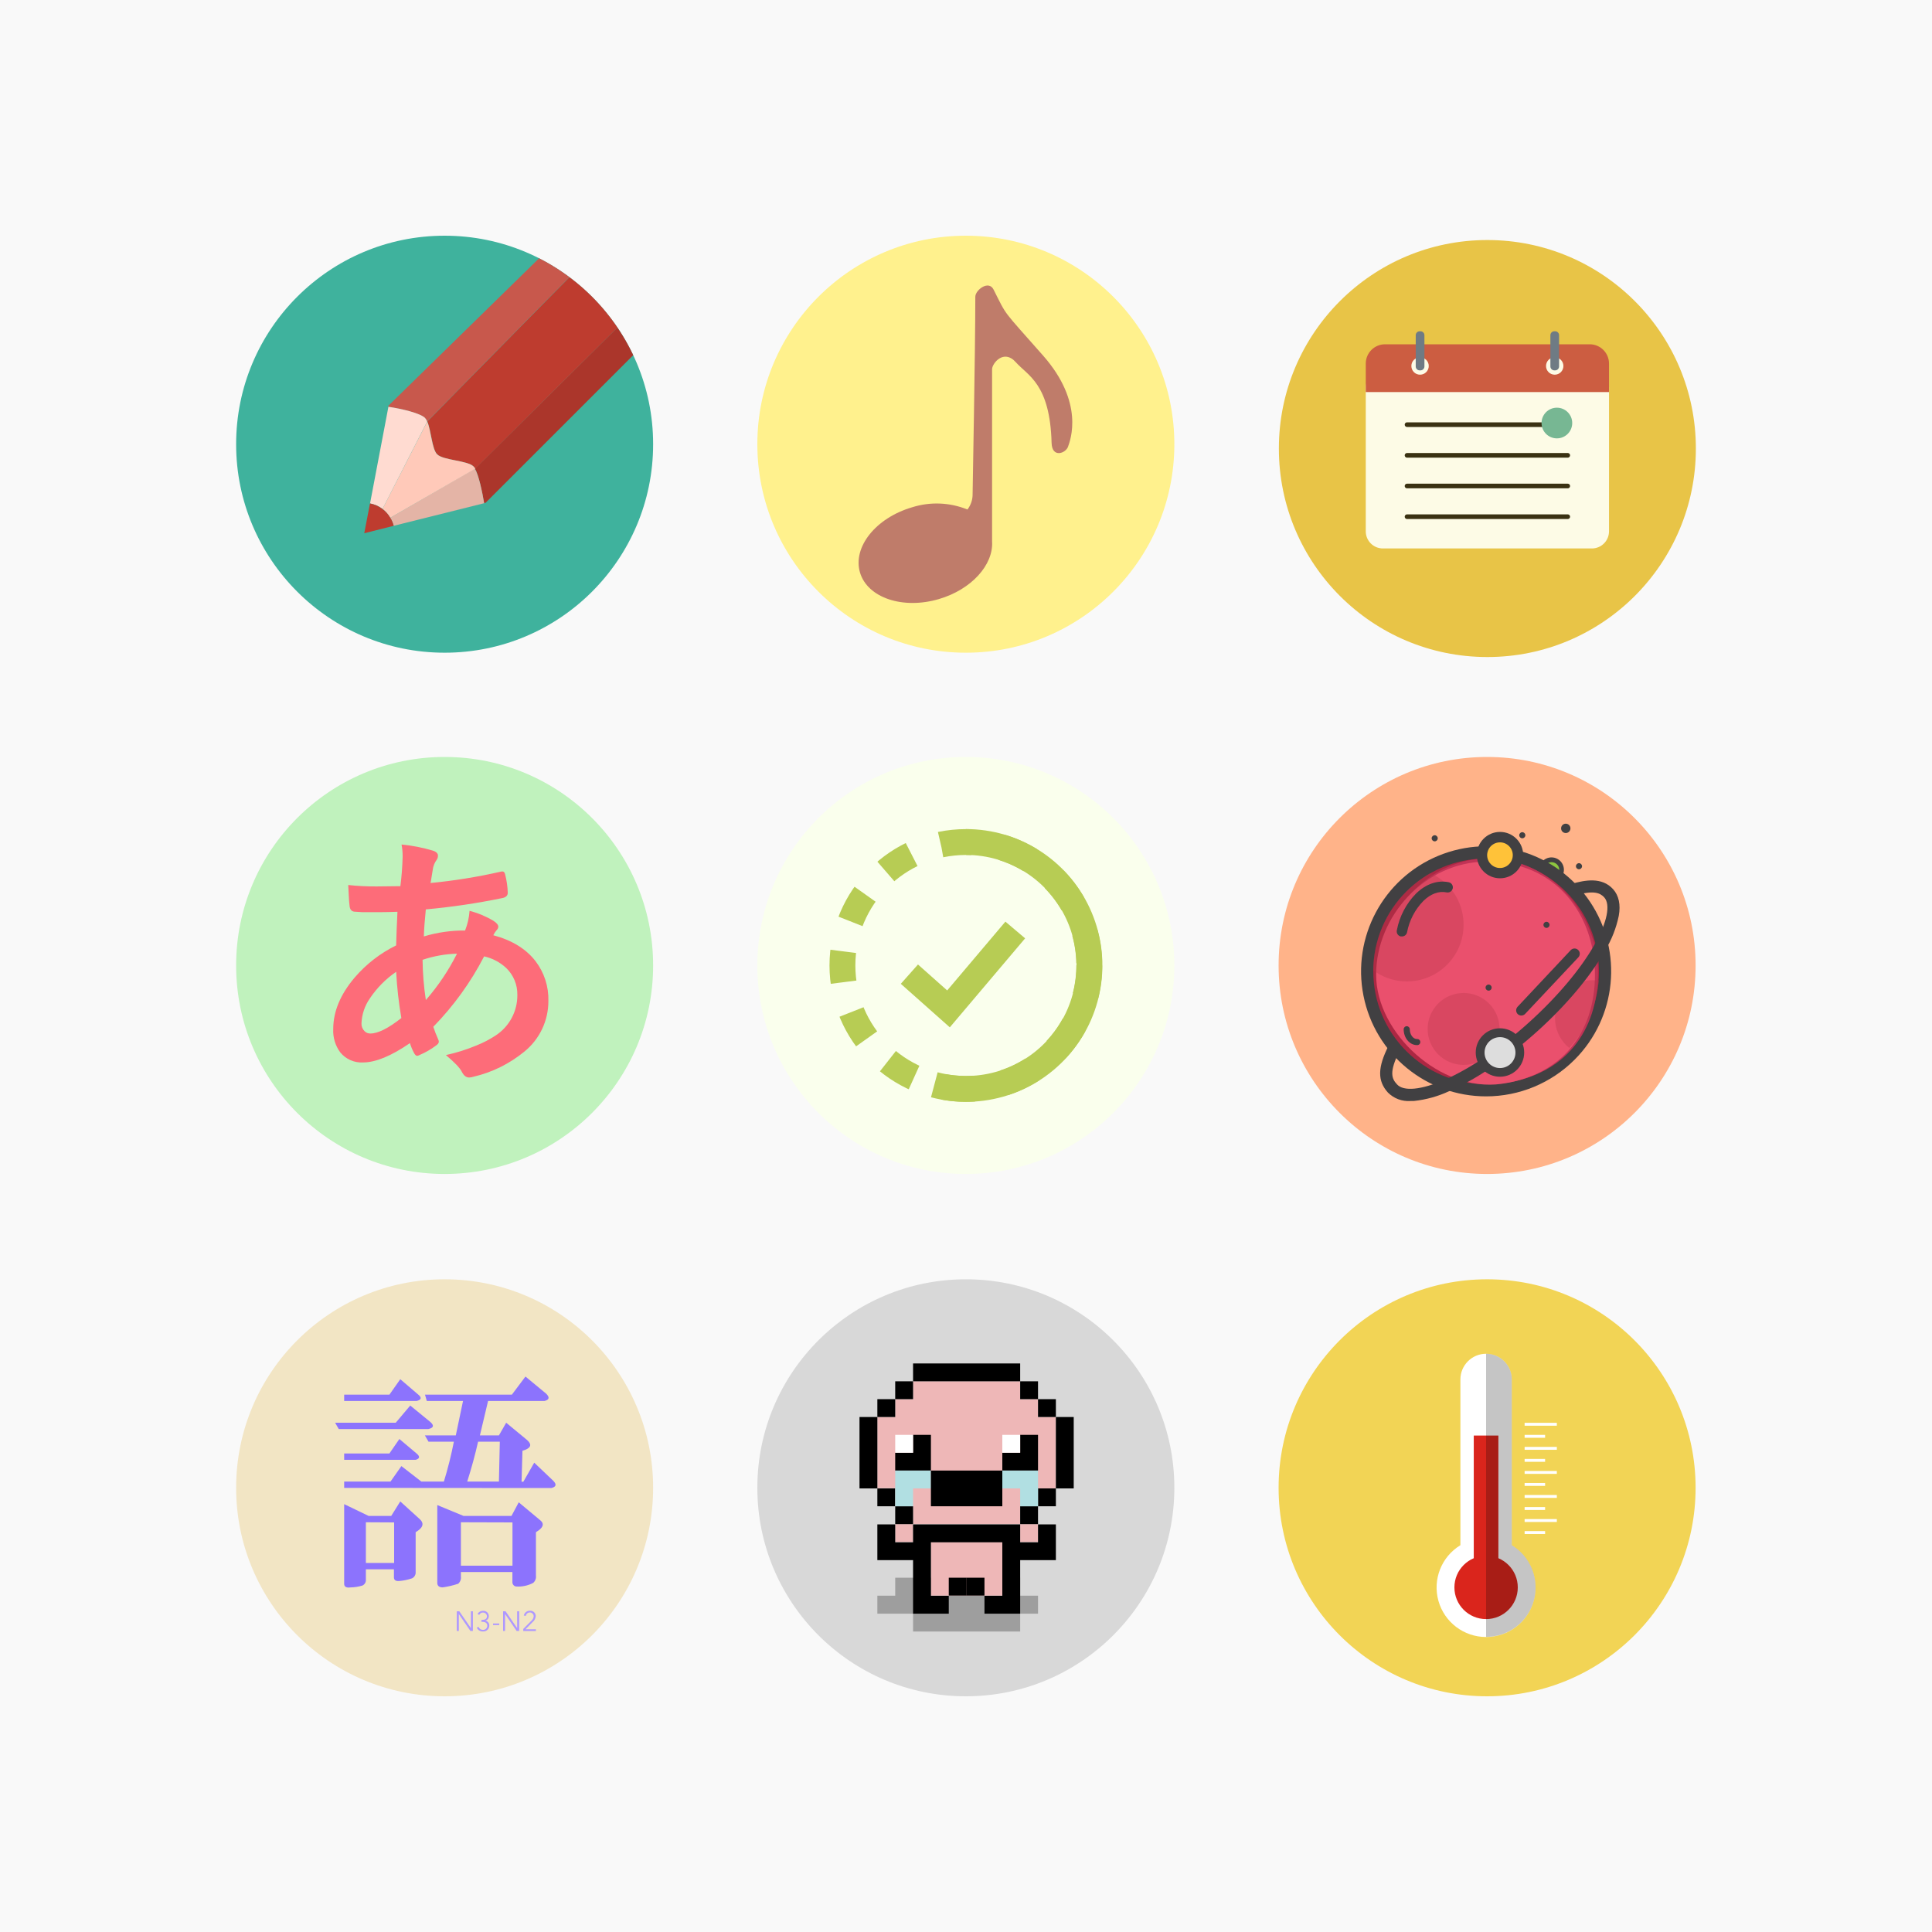
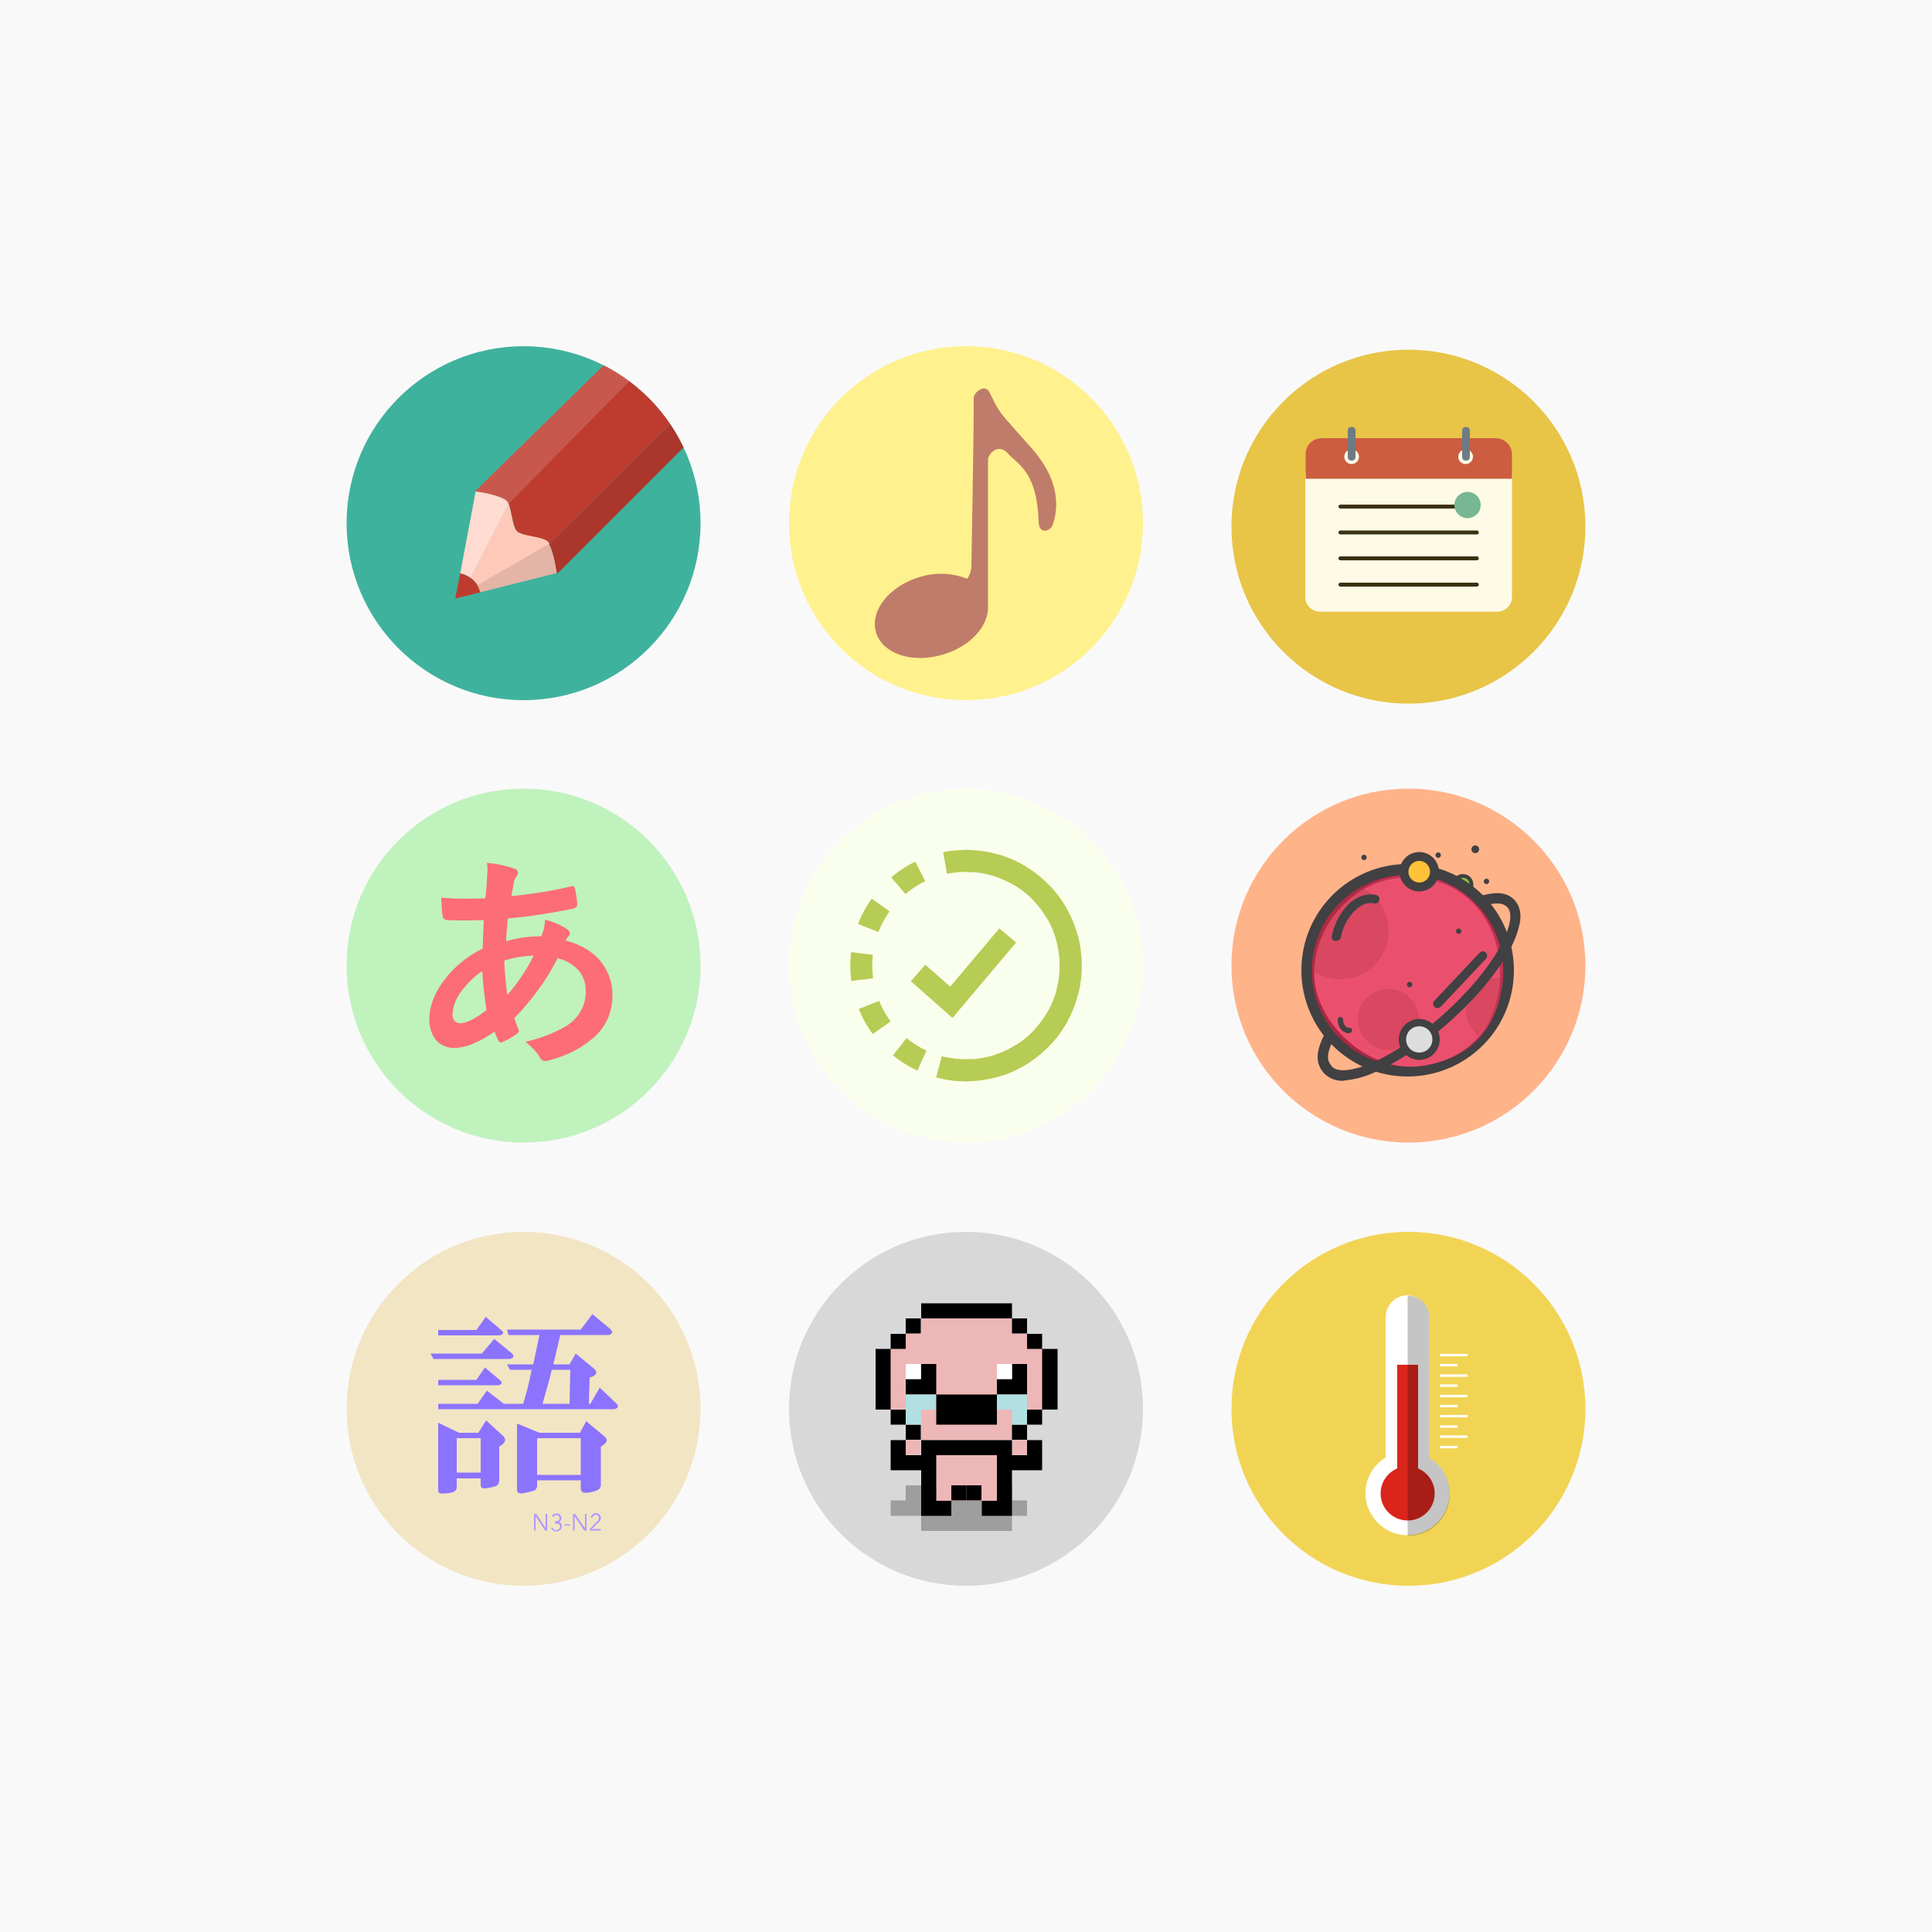
- <svg xmlns="http://www.w3.org/2000/svg" viewBox="0 0 500 500">
-   <defs>
-     <style>.a,.aa,.ab,.aj,.j{fill:none;}.b{fill:#f9f9f9;}.c{fill:#d8d8d8;}.d{fill:#9e9e9e;}.e{fill:#eeb7b7;}.f{fill:#fff;}.g{fill:#b1dfe2;}.h{fill:#f2d455;}.i{fill:#da251c;}.j{stroke:#fff;stroke-width:0.75px;}.aa,.ab,.aj,.j{stroke-miterlimit:10;}.k{opacity:0.23;}.l{fill:#f2e5c4;}.m{fill:#8c73fd;}.n{fill:#ae98ff;}.o{fill:#ffb389;}.p{fill:#8dc63f;}.q{fill:#414042;}.r{fill:#ac2743;}.s{fill:#c13356;}.t{fill:#ea506d;}.u{opacity:0.31;}.v{clip-path:url(#a);}.w{fill:#b33548;}.x{fill:#ffc239;}.y{fill:#ddd;}.z{fill:#faffed;}.aa,.ab{stroke:#b7cc54;}.aa{stroke-width:6.69px;stroke-dasharray:8;}.ab{stroke-width:6.69px;}.ac{fill:#c0f2bd;}.ad{fill:#fd6c79;}.ae{fill:#e8c447;}.af{fill:#fdfbe6;}.ag{clip-path:url(#b);}.ah{fill:#cc5d41;}.ai{fill:#6f7b84;}.aj{stroke:#3a3112;stroke-linecap:round;stroke-width:1.2px;}.ak{fill:#77b793;}.al{fill:#fff18d;}.am{fill:#bf7c6a;}.an{fill:#3fb29d;}.ao{clip-path:url(#c);}.ap{fill:#ab362b;}.aq{fill:#be3c2f;}.ar{fill:#c8584c;}.as{fill:#e4b4a6;}.at{fill:#ffc9b9;}.au{fill:#ffdbd1;}</style>
-     <clipPath id="a">
-       <circle class="a" cx="384.62" cy="251.39" r="29.26" />
-     </clipPath>
-     <clipPath id="b">
-       <rect class="a" x="353.46" y="89.1" width="62.95" height="58.46" rx="4.99" />
-     </clipPath>
-     <clipPath id="c">
-       <circle class="a" cx="115.07" cy="114.96" r="53.96" />
-     </clipPath>
-   </defs>
-   <rect class="b" x="-0.5" y="-2.5" width="505" height="508" />
-   <circle class="c" cx="249.96" cy="385.04" r="53.96" />
-   <polygon class="d" points="264.02 412.96 264.02 408.31 231.68 408.31 231.68 412.96 227.06 412.96 227.06 417.62 236.3 417.62 236.3 422.24 264.02 422.24 264.02 417.62 268.64 417.62 268.64 412.96 264.02 412.96" />
-   <rect class="e" x="240.92" y="399.07" width="18.48" height="13.86" />
-   <rect class="e" x="231.68" y="394.44" width="4.62" height="4.62" />
-   <rect class="e" x="264.02" y="394.44" width="4.62" height="4.62" />
-   <polygon class="e" points="273.26 366.72 268.64 366.72 268.64 362.1 264.02 362.1 264.02 357.48 236.3 357.48 236.3 362.1 231.68 362.1 231.68 366.72 227.06 366.72 227.06 385.13 231.68 385.13 231.68 389.82 236.3 389.82 236.3 394.44 264.02 394.44 264.02 389.82 268.64 389.82 268.64 385.2 273.26 385.2 273.26 366.72" />
-   <rect x="231.68" y="357.48" width="4.62" height="4.62" />
-   <rect x="227.06" y="362.1" width="4.62" height="4.62" />
-   <polygon points="236.3 371.34 236.3 375.96 231.68 375.96 231.68 380.58 236.3 380.58 240.92 380.58 240.92 375.96 240.92 371.34 236.3 371.34" />
-   <polygon points="264.02 371.34 264.02 375.96 259.4 375.96 259.4 380.58 264.02 380.58 268.64 380.58 268.64 375.96 268.64 371.34 264.02 371.34" />
-   <polygon points="222.44 366.72 222.44 371.34 222.44 375.96 222.44 380.58 222.44 385.2 227.06 385.2 227.06 380.58 227.06 375.96 227.06 371.34 227.06 366.72 222.44 366.72" />
-   <rect x="250.16" y="408.31" width="4.62" height="4.62" />
-   <rect x="245.54" y="408.31" width="4.62" height="4.62" />
-   <rect x="268.64" y="385.2" width="4.62" height="4.62" />
-   <rect x="227.06" y="385.2" width="4.62" height="4.62" />
-   <rect x="231.68" y="389.82" width="4.62" height="4.62" />
-   <rect x="264.02" y="389.82" width="4.62" height="4.62" />
-   <polygon points="259.4 352.86 254.78 352.86 250.16 352.86 245.54 352.86 240.92 352.86 236.3 352.86 236.3 357.48 240.92 357.48 245.54 357.48 250.16 357.48 254.78 357.48 259.4 357.48 264.02 357.48 264.02 352.86 259.4 352.86" />
-   <rect class="f" x="231.68" y="371.34" width="4.62" height="4.62" />
-   <rect class="f" x="259.4" y="371.34" width="4.62" height="4.62" />
-   <polygon class="g" points="236.3 380.58 231.68 380.58 231.68 385.2 231.68 389.82 236.3 389.82 236.3 385.2 240.92 385.2 240.92 380.58 236.3 380.58" />
-   <polygon class="g" points="264.02 380.58 259.4 380.58 259.4 385.2 264.02 385.2 264.02 389.82 268.64 389.82 268.64 385.2 268.64 380.58 264.02 380.58" />
-   <polygon points="254.78 380.58 250.16 380.58 245.54 380.58 240.92 380.58 240.92 385.2 240.92 389.82 245.54 389.82 250.16 389.82 254.78 389.82 259.4 389.82 259.4 385.2 259.4 380.58 254.78 380.58" />
-   <polygon points="268.64 394.51 268.64 399.14 264.02 399.14 264.02 394.51 259.4 394.51 254.78 394.51 250.16 394.51 245.54 394.51 240.92 394.51 236.3 394.51 236.3 399.14 231.68 399.14 231.68 394.51 227.06 394.51 227.06 399.14 227.06 403.76 231.68 403.76 236.3 403.76 236.3 408.38 236.3 413 236.3 417.62 240.92 417.62 245.54 417.62 245.54 413 240.92 413 240.92 408.38 240.92 403.76 240.92 399.14 245.54 399.14 250.16 399.14 254.78 399.14 259.4 399.14 259.4 403.76 259.4 408.31 259.4 408.38 259.4 412.93 259.4 413 254.78 413 254.78 417.62 259.4 417.62 259.4 417.62 264.02 417.62 264.02 412.93 264.02 408.38 264.02 408.31 264.02 403.76 268.64 403.76 273.26 403.76 273.26 399.14 273.26 394.51 268.64 394.51" />
-   <rect x="264.02" y="357.48" width="4.62" height="4.62" />
-   <rect x="268.64" y="362.1" width="4.62" height="4.62" />
-   <polygon points="273.26 366.72 273.26 371.34 273.26 375.96 273.26 380.58 273.26 385.2 277.88 385.2 277.88 380.58 277.88 375.96 277.88 371.34 277.88 366.72 273.26 366.72" />
-   <circle class="h" cx="384.86" cy="385.04" r="53.96" />
-   <path class="f" d="M391.25,399.9V357a6.65,6.65,0,1,0-13.3,0V399.9a12.81,12.81,0,1,0,13.3,0Z" />
-   <circle class="i" cx="384.6" cy="410.82" r="8.2" />
-   <rect class="i" x="381.41" y="371.52" width="6.37" height="33.11" />
-   <line class="j" x1="394.57" y1="368.6" x2="402.91" y2="368.6" />
-   <line class="j" x1="394.57" y1="371.72" x2="399.87" y2="371.72" />
-   <line class="j" x1="394.57" y1="374.83" x2="402.91" y2="374.83" />
-   <line class="j" x1="394.57" y1="377.94" x2="399.87" y2="377.94" />
-   <line class="j" x1="394.57" y1="381.06" x2="402.91" y2="381.06" />
-   <line class="j" x1="394.57" y1="384.17" x2="399.87" y2="384.17" />
-   <line class="j" x1="394.57" y1="387.28" x2="402.91" y2="387.28" />
-   <line class="j" x1="394.57" y1="390.4" x2="399.87" y2="390.4" />
-   <line class="j" x1="394.57" y1="393.51" x2="402.91" y2="393.51" />
-   <line class="j" x1="394.57" y1="396.62" x2="399.87" y2="396.62" />
-   <path class="k" d="M391.25,399.9V357a6.67,6.67,0,0,0-6.65-6.65v73.27a12.79,12.79,0,0,0,6.65-23.73Z" />
-   <circle class="l" cx="115.07" cy="385.04" r="53.96" />
-   <path class="m" d="M86.73,368.2h15.69l3.75-4.45,5.15,4.21c1.09.94.94,1.57-.47,1.88H87.67Zm2.34,16.86v-1.64h12l2.81-4,5.15,4h5.85a100.44,100.44,0,0,0,2.58-10.31h-6.56l-.94-1.63h8q.93-4.46,1.87-8.9h-9.37l-.47-1.64h22.48l3.52-4.69,5.38,4.45c.94.94.78,1.57-.47,1.88H126.31l-2.11,8.9h4.92L131,368.2l5.38,4.45q1.88,1.64-.46,2.57l-.71.24-.23,8h.47l2.81-4.92,4.92,4.68c.93.94.77,1.57-.47,1.88Zm0-22.48v-1.64h11.71l2.81-4,4.68,4c.94.78.78,1.33-.46,1.64Zm0,15.22v-1.64h11.71l2.58-3.75,4.45,3.75c.93.78.85,1.33-.24,1.64Zm5.62,28.33v2.81a1.52,1.52,0,0,1-.93,1.41,11.28,11.28,0,0,1-3.05.47c-1.09.15-1.64-.16-1.64-.94V389.27l6.33,3.05h5.85l2.34-3.75,5.15,4.68q1.41,1.41-.47,2.81l-.7.47v10.31a1.67,1.67,0,0,1-.93,1.63,13.71,13.71,0,0,1-3.52.71c-.78,0-1.17-.32-1.17-.94v-2.11Zm0-12.17v10.53H102V394Zm24.59,12.88V408a2.11,2.11,0,0,1-.7,1.87,22.55,22.55,0,0,1-4,.94c-.94,0-1.41-.4-1.41-1.17V389.51l6.79,2.81h12.41l1.88-3.52,5.62,4.69c.93.78.78,1.64-.47,2.57l-.7.47v11.24a2.12,2.12,0,0,1-.71,1.88,8.24,8.24,0,0,1-4.45.93,1.11,1.11,0,0,1-.93-1.17v-2.57Zm0-12.88V405.2h13.35V394Zm4.45-20.85q-1.17,5.16-2.81,10.31h8.2l.23-10.31Z" />
-   <path class="n" d="M121.87,421.35h0V417h.51v5.09h-.64l-3-4.38h0v4.38h-.52V417h.65Z" />
-   <path class="n" d="M124.62,419.22h.23c.65,0,1.18-.26,1.18-.94a1,1,0,0,0-1-.95,1,1,0,0,0-1,.6l-.44-.23a1.55,1.55,0,0,1,1.43-.81,1.37,1.37,0,0,1,1.49,1.37,1.18,1.18,0,0,1-.88,1.16v0a1.25,1.25,0,0,1,1,1.26,1.53,1.53,0,0,1-1.64,1.54,1.67,1.67,0,0,1-1.61-1l.49-.18a1.15,1.15,0,0,0,1.12.77,1.08,1.08,0,0,0,1.12-1.09c0-.77-.66-1-1.32-1h-.23Z" />
-   <path class="n" d="M129.21,420.57H127.6v-.41h1.61Z" />
-   <path class="n" d="M133.84,421.35h0V417h.52v5.09h-.65l-3-4.38h0v4.38h-.51V417h.64Z" />
-   <path class="n" d="M138.68,422.11h-3.26v-.54l2.09-2.11a1.71,1.71,0,0,0,.61-1.16,1,1,0,0,0-1-1,1.07,1.07,0,0,0-1.05.9l-.51-.1a1.56,1.56,0,0,1,1.56-1.24,1.39,1.39,0,0,1,1.53,1.4,2.17,2.17,0,0,1-.82,1.54L136,421.65h2.7Z" />
-   <circle class="o" cx="384.86" cy="249.86" r="53.96" />
-   <circle class="p" cx="401.54" cy="225.1" r="2.59" />
-   <path class="q" d="M401.54,228.31a3.21,3.21,0,1,1,3.2-3.21h0A3.22,3.22,0,0,1,401.54,228.31Zm0-5.18a2,2,0,1,0,2,2h0A2,2,0,0,0,401.54,223.13Z" />
-   <circle class="r" cx="384.62" cy="251.39" r="30.77" />
-   <path class="q" d="M384.62,283.74a32.36,32.36,0,1,1,22.87-9.48A32.36,32.36,0,0,1,384.62,283.74Zm0-61.55a29.2,29.2,0,1,0,29.19,29.2A29.23,29.23,0,0,0,384.62,222.19Z" />
-   <path class="s" d="M413.56,251.61c0,15.43-8.68,26.52-24.29,28.71S356.93,267,356.93,251.61s12.69-29.46,28.32-29.46S413.56,236.2,413.56,251.61Z" />
-   <path class="t" d="M412.77,252.22c0,15.19-8.67,26.14-24.29,28.29s-32.34-13.1-32.34-28.28,12.69-29.08,28.32-29.24C402.83,222.8,412.77,237,412.77,252.22Z" />
-   <g class="u">
-     <g class="v">
-       <circle class="w" cx="364.11" cy="239.32" r="14.67" />
-       <circle class="w" cx="378.78" cy="266.29" r="9.31" />
-       <circle class="w" cx="412.3" cy="263.53" r="9.86" />
+ <svg xmlns="http://www.w3.org/2000/svg" xmlns:xlink="http://www.w3.org/1999/xlink" version="1.1" id="Layer_1" x="0px" y="0px" viewBox="0 0 500 500" style="enable-background:new 0 0 500 500;" xml:space="preserve">
+   <style type="text/css">
+ 	.st0{fill:#F9F9F9;}
+ 	.st1{fill:#D8D8D8;}
+ 	.st2{fill:#9E9E9E;}
+ 	.st3{fill:#EEB7B7;}
+ 	.st4{fill:#FFFFFF;}
+ 	.st5{fill:#B1DFE2;}
+ 	.st6{fill:#F2D455;}
+ 	.st7{fill:#DA251C;}
+ 	.st8{fill:none;stroke:#FFFFFF;stroke-width:0.637;stroke-miterlimit:10;}
+ 	.st9{opacity:0.23;enable-background:new    ;}
+ 	.st10{fill:#F2E5C4;}
+ 	.st11{fill:#8C73FD;}
+ 	.st12{fill:#AE98FF;}
+ 	.st13{fill:#FFB389;}
+ 	.st14{fill:#8DC63F;}
+ 	.st15{fill:#414042;}
+ 	.st16{fill:#AC2743;}
+ 	.st17{fill:#C13356;}
+ 	.st18{fill:#EA506D;}
+ 	.st19{opacity:0.31;}
+ 	.st20{clip-path:url(#SVGID_2_);}
+ 	.st21{fill:#B33548;}
+ 	.st22{fill:#FFC239;}
+ 	.st23{fill:#DDDDDD;}
+ 	.st24{fill:#FAFFED;}
+ 	.st25{fill:none;stroke:#B7CC54;stroke-width:5.679;stroke-miterlimit:10;stroke-dasharray:6.792;}
+ 	.st26{fill:none;stroke:#B7CC54;stroke-width:5.679;stroke-miterlimit:10;}
+ 	.st27{fill:#C0F2BD;}
+ 	.st28{fill:#FD6C79;}
+ 	.st29{fill:#E8C447;}
+ 	.st30{fill:#FDFBE6;}
+ 	.st31{clip-path:url(#SVGID_4_);}
+ 	.st32{fill:#CC5D41;}
+ 	.st33{fill:#6F7B84;}
+ 	.st34{fill:none;stroke:#3A3112;stroke-width:1.019;stroke-linecap:round;stroke-miterlimit:10;}
+ 	.st35{fill:#77B793;}
+ 	.st36{fill:#FFF18D;}
+ 	.st37{fill:#BF7C6A;}
+ 	.st38{fill:#3FB29D;}
+ 	.st39{clip-path:url(#SVGID_6_);}
+ 	.st40{fill:#AB362B;}
+ 	.st41{fill:#BE3C2F;}
+ 	.st42{fill:#C8584C;}
+ 	.st43{fill:#E4B4A6;}
+ 	.st44{fill:#FFC9B9;}
+ 	.st45{fill:#FFDBD1;}
+ </style>
+   <rect x="-0.5" y="-2.5" class="st0" width="505" height="508" />
+   <circle class="st1" cx="250" cy="364.6" r="45.8" />
+   <polygon class="st2" points="261.9,388.3 261.9,384.4 234.4,384.4 234.4,388.3 230.5,388.3 230.5,392.3 238.4,392.3 238.4,396.2   261.9,396.2 261.9,392.3 265.8,392.3 265.8,388.3 " />
+   <rect x="242.3" y="376.6" class="st3" width="15.7" height="11.8" />
+   <rect x="234.4" y="372.6" class="st3" width="3.9" height="3.9" />
+   <rect x="261.9" y="372.6" class="st3" width="3.9" height="3.9" />
+   <polygon class="st3" points="269.7,349.1 265.8,349.1 265.8,345.2 261.9,345.2 261.9,341.2 238.4,341.2 238.4,345.2 234.4,345.2   234.4,349.1 230.5,349.1 230.5,364.7 234.4,364.7 234.4,368.7 238.4,368.7 238.4,372.6 261.9,372.6 261.9,368.7 265.8,368.7   265.8,364.8 269.7,364.8 " />
+   <rect x="234.4" y="341.2" width="3.9" height="3.9" />
+   <rect x="230.5" y="345.2" width="3.9" height="3.9" />
+   <polygon points="238.4,353 238.4,356.9 234.4,356.9 234.4,360.9 238.4,360.9 242.3,360.9 242.3,356.9 242.3,353 " />
+   <polygon points="261.9,353 261.9,356.9 258,356.9 258,360.9 261.9,360.9 265.8,360.9 265.8,356.9 265.8,353 " />
+   <polygon points="226.6,349.1 226.6,353 226.6,356.9 226.6,360.9 226.6,364.8 230.5,364.8 230.5,360.9 230.5,356.9 230.5,353   230.5,349.1 " />
+   <rect x="250.1" y="384.4" width="3.9" height="3.9" />
+   <rect x="246.2" y="384.4" width="3.9" height="3.9" />
+   <rect x="265.8" y="364.8" width="3.9" height="3.9" />
+   <rect x="230.5" y="364.8" width="3.9" height="3.9" />
+   <rect x="234.4" y="368.7" width="3.9" height="3.9" />
+   <rect x="261.9" y="368.7" width="3.9" height="3.9" />
+   <polygon points="258,337.3 254.1,337.3 250.1,337.3 246.2,337.3 242.3,337.3 238.4,337.3 238.4,341.2 242.3,341.2 246.2,341.2   250.1,341.2 254.1,341.2 258,341.2 261.9,341.2 261.9,337.3 " />
+   <rect x="234.4" y="353" class="st4" width="3.9" height="3.9" />
+   <rect x="258" y="353" class="st4" width="3.9" height="3.9" />
+   <polygon class="st5" points="238.4,360.9 234.4,360.9 234.4,364.8 234.4,368.7 238.4,368.7 238.4,364.8 242.3,364.8 242.3,360.9 " />
+   <polygon class="st5" points="261.9,360.9 258,360.9 258,364.8 261.9,364.8 261.9,368.7 265.8,368.7 265.8,364.8 265.8,360.9 " />
+   <polygon points="254.1,360.9 250.1,360.9 246.2,360.9 242.3,360.9 242.3,364.8 242.3,368.7 246.2,368.7 250.1,368.7 254.1,368.7   258,368.7 258,364.8 258,360.9 " />
+   <polygon points="265.8,372.7 265.8,376.6 261.9,376.6 261.9,372.7 258,372.7 254.1,372.7 250.1,372.7 246.2,372.7 242.3,372.7   238.4,372.7 238.4,376.6 234.4,376.6 234.4,372.7 230.5,372.7 230.5,376.6 230.5,380.5 234.4,380.5 238.4,380.5 238.4,384.5   238.4,388.4 238.4,392.3 242.3,392.3 246.2,392.3 246.2,388.4 242.3,388.4 242.3,384.5 242.3,380.5 242.3,376.6 246.2,376.6   250.1,376.6 254.1,376.6 258,376.6 258,380.5 258,384.4 258,384.5 258,388.3 258,388.4 254.1,388.4 254.1,392.3 258,392.3   258,392.3 261.9,392.3 261.9,388.3 261.9,384.5 261.9,384.4 261.9,380.5 265.8,380.5 269.7,380.5 269.7,376.6 269.7,372.7 " />
+   <rect x="261.9" y="341.2" width="3.9" height="3.9" />
+   <rect x="265.8" y="345.2" width="3.9" height="3.9" />
+   <polygon points="269.7,349.1 269.7,353 269.7,356.9 269.7,360.9 269.7,364.8 273.7,364.8 273.7,360.9 273.7,356.9 273.7,353   273.7,349.1 " />
+   <circle class="st6" cx="364.5" cy="364.6" r="45.8" />
+   <path class="st4" d="M369.9,377.3v-36.4c0-3.1-2.5-5.6-5.6-5.7c-3.1,0-5.6,2.5-5.7,5.6c0,0,0,0,0,0v36.4c-5.1,3.1-6.8,9.8-3.6,14.9  c3.1,5.1,9.8,6.8,14.9,3.6c5.1-3.1,6.8-9.8,3.6-14.9C372.7,379.4,371.4,378.2,369.9,377.3z" />
+   <circle class="st7" cx="364.3" cy="386.5" r="7" />
+   <rect x="361.6" y="353.2" class="st7" width="5.4" height="28.1" />
+   <line class="st8" x1="372.7" y1="350.7" x2="379.8" y2="350.7" />
+   <line class="st8" x1="372.7" y1="353.3" x2="377.2" y2="353.3" />
+   <line class="st8" x1="372.7" y1="356" x2="379.8" y2="356" />
+   <line class="st8" x1="372.7" y1="358.6" x2="377.2" y2="358.6" />
+   <line class="st8" x1="372.7" y1="361.3" x2="379.8" y2="361.3" />
+   <line class="st8" x1="372.7" y1="363.9" x2="377.2" y2="363.9" />
+   <line class="st8" x1="372.7" y1="366.5" x2="379.8" y2="366.5" />
+   <line class="st8" x1="372.7" y1="369.2" x2="377.2" y2="369.2" />
+   <line class="st8" x1="372.7" y1="371.8" x2="379.8" y2="371.8" />
+   <line class="st8" x1="372.7" y1="374.5" x2="377.2" y2="374.5" />
+   <path class="st9" d="M369.9,377.3v-36.4c0-3.1-2.5-5.6-5.6-5.6v62.2c6,0,10.9-4.8,10.9-10.8C375.2,382.8,373.2,379.2,369.9,377.3  L369.9,377.3z" />
+   <circle class="st10" cx="135.5" cy="364.6" r="45.8" />
+   <path class="st11" d="M111.4,350.3h13.3l3.2-3.8l4.4,3.6c0.9,0.8,0.8,1.3-0.4,1.6h-19.7L111.4,350.3z M113.4,364.7v-1.4h10.2  l2.4-3.4l4.4,3.4h5c0.9-2.9,1.6-5.8,2.2-8.8h-5.6l-0.8-1.4h6.8c0.5-2.5,1.1-5,1.6-7.6h-8l-0.4-1.4h19.1l3-4l4.6,3.8  c0.8,0.8,0.7,1.3-0.4,1.6H145l-1.8,7.6h4.2l1.6-2.8l4.6,3.8c1.1,0.9,0.9,1.7-0.4,2.2l-0.6,0.2l-0.2,6.8h0.4l2.4-4.2l4.2,4  c0.8,0.8,0.7,1.3-0.4,1.6L113.4,364.7z M113.4,345.6v-1.4h9.9l2.4-3.4l4,3.4c0.8,0.7,0.7,1.1-0.4,1.4H113.4z M113.4,358.5v-1.4h9.9  l2.2-3.2l3.8,3.2c0.8,0.7,0.7,1.1-0.2,1.4H113.4z M118.2,382.5v2.4c0,0.5-0.3,1-0.8,1.2c-0.8,0.3-1.7,0.4-2.6,0.4  c-0.9,0.1-1.4-0.1-1.4-0.8v-17.5l5.4,2.6h5l2-3.2l4.4,4c0.8,0.8,0.7,1.6-0.4,2.4l-0.6,0.4v8.8c0,0.6-0.3,1.1-0.8,1.4  c-1,0.3-2,0.5-3,0.6c-0.7,0-1-0.3-1-0.8v-1.8H118.2z M118.2,372.2v8.9h6.2v-8.9L118.2,372.2z M139,383.1v1c0.1,0.6-0.1,1.2-0.6,1.6  c-1.1,0.4-2.2,0.6-3.4,0.8c-0.8,0-1.2-0.3-1.2-1v-17.1l5.8,2.4h10.5l1.6-3l4.8,4c0.8,0.7,0.7,1.4-0.4,2.2l-0.6,0.4v9.5  c0.1,0.6-0.1,1.2-0.6,1.6c-1.2,0.6-2.5,0.9-3.8,0.8c-0.5-0.1-0.8-0.5-0.8-1v-2.2L139,383.1z M139,372.2v9.5h11.3v-9.5L139,372.2z   M142.8,354.5c-0.7,2.9-1.5,5.8-2.4,8.8h7l0.2-8.8H142.8z" />
+   <path class="st12" d="M141.2,395.5L141.2,395.5v-3.7h0.4v4.3h-0.5l-2.5-3.7l0,0v3.7h-0.4v-4.3h0.6L141.2,395.5z" />
+   <path class="st12" d="M143.6,393.7h0.2c0.6,0,1-0.2,1-0.8c0-0.5-0.4-0.8-0.8-0.8c-0.4,0-0.7,0.2-0.8,0.5l-0.4-0.2  c0.2-0.4,0.7-0.7,1.2-0.7c0.6-0.1,1.2,0.4,1.3,1.1c0,0,0,0.1,0,0.1c0,0.5-0.3,0.9-0.7,1l0,0c0.5,0.1,0.9,0.6,0.8,1.1  c0,0.7-0.6,1.3-1.3,1.3c0,0-0.1,0-0.1,0c-0.6,0-1.1-0.3-1.4-0.8l0.4-0.2c0.1,0.4,0.5,0.7,1,0.7c0.5,0,0.9-0.4,1-0.9c0,0,0,0,0,0  c0-0.7-0.6-0.8-1.1-0.8h-0.2L143.6,393.7z" />
+   <path class="st12" d="M147.5,394.8h-1.4v-0.3h1.4L147.5,394.8z" />
+   <path class="st12" d="M151.4,395.5L151.4,395.5v-3.7h0.4v4.3h-0.6l-2.5-3.7l0,0v3.7h-0.4v-4.3h0.5L151.4,395.5z" />
+   <path class="st12" d="M155.5,396.1h-2.8v-0.5l1.8-1.8c0.3-0.2,0.5-0.6,0.5-1c0-0.5-0.4-0.8-0.8-0.8c-0.4,0-0.8,0.3-0.9,0.8l-0.4-0.1  c0.1-0.6,0.7-1.1,1.3-1.1c0.6-0.1,1.2,0.4,1.3,1.1c0,0,0,0.1,0,0.1c0,0.5-0.3,1-0.7,1.3l-1.6,1.6h2.3L155.5,396.1z" />
+   <circle class="st13" cx="364.5" cy="249.9" r="45.8" />
+   <circle class="st14" cx="378.6" cy="228.9" r="2.2" />
+   <path class="st15" d="M378.6,231.6c-1.5,0-2.7-1.2-2.7-2.7c0-1.5,1.2-2.7,2.7-2.7c1.5,0,2.7,1.2,2.7,2.7c0,0,0,0,0,0l0,0  C381.4,230.4,380.1,231.6,378.6,231.6z M378.6,227.2c-0.9,0-1.7,0.8-1.7,1.7c0,0.9,0.8,1.7,1.7,1.7c0.9,0,1.7-0.8,1.7-1.7l0,0  C380.3,227.9,379.6,227.2,378.6,227.2z" />
+   <circle class="st16" cx="364.3" cy="251.2" r="26.1" />
+   <path class="st15" d="M364.3,278.6c-15.2,0-27.5-12.3-27.5-27.5c0-15.2,12.3-27.5,27.5-27.5c15.2,0,27.5,12.3,27.5,27.5  c0,7.3-2.9,14.3-8,19.4C378.6,275.7,371.6,278.6,364.3,278.6z M364.3,226.4c-13.7,0-24.8,11.1-24.8,24.8c0,13.7,11.1,24.8,24.8,24.8  c13.7,0,24.8-11.1,24.8-24.8c0,0,0,0,0,0C389.1,237.5,378,226.4,364.3,226.4L364.3,226.4z" />
+   <path class="st17" d="M388.9,251.4c0,13.1-7.4,22.5-20.6,24.4s-27.5-11.3-27.5-24.4s10.8-25,24-25S388.9,238.3,388.9,251.4z" />
+   <path class="st18" d="M388.2,251.9c0,12.9-7.4,22.2-20.6,24c-13.3,1.8-27.5-11.1-27.5-24c0-12.9,10.8-24.7,24-24.8  C379.7,226.9,388.2,239,388.2,251.9z" />
+   <g class="st19">
+     <g>
+       <defs>
+         <circle id="SVGID_1_" cx="364.3" cy="251.2" r="24.8" />
+       </defs>
+       <clipPath id="SVGID_2_">
+         <use xlink:href="#SVGID_1_" style="overflow:visible;" />
+       </clipPath>
+       <g class="st20">
+         <circle class="st21" cx="346.9" cy="240.9" r="12.5" />
+         <circle class="st21" cx="359.3" cy="263.8" r="7.9" />
+         <circle class="st21" cx="387.8" cy="261.5" r="8.4" />
+       </g>
    </g>
  </g>
-   <circle class="x" cx="388.2" cy="221.31" r="4.65" />
-   <path class="q" d="M388.2,227.3a6,6,0,1,1,6-6A6,6,0,0,1,388.2,227.3Zm0-9.3a3.32,3.32,0,1,0,3.31,3.32h0A3.32,3.32,0,0,0,388.2,218h0Z" />
-   <circle class="q" cx="385.25" cy="255.59" r="0.79" />
-   <circle class="q" cx="400.23" cy="239.35" r="0.79" />
-   <path class="q" d="M366.7,270.47c-1.89,0-3.43-1.84-3.43-4.1a.79.79,0,0,1,1.58,0h0c0,1.37.85,2.53,1.85,2.53a.79.79,0,1,1,0,1.57Z" />
-   <circle class="q" cx="371.3" cy="216.95" r="0.79" />
-   <circle class="q" cx="393.97" cy="216.16" r="0.79" />
-   <circle class="q" cx="408.64" cy="224.18" r="0.79" />
-   <circle class="q" cx="405.22" cy="214.38" r="1.21" />
-   <path class="q" d="M365,284.94a7.49,7.49,0,0,1-5.81-2.19c-2.74-3.06-2.69-6.48.21-12.2a1.57,1.57,0,0,1,2.81,1.42c-2.82,5.57-2,7.22-.67,8.66,1.7,1.89,6.32,1.44,12.35-1.19,6.73-2.95,14.48-8.22,21.83-14.86s13.38-13.81,17-20.21c3.23-5.73,4.14-10.27,2.44-12.15-1-1.06-2.6-1.95-7.51-.47a1.58,1.58,0,1,1-.94-3h0c3.48-1,7.85-1.84,10.76,1.37,1.47,1.63,2,4,1.46,6.93a28.29,28.29,0,0,1-3.5,8.89c-3.77,6.68-10,14.14-17.62,21s-15.64,12.34-22.68,15.41a28.61,28.61,0,0,1-9.2,2.58Z" />
-   <circle class="y" cx="388.2" cy="272.4" r="5.13" />
-   <path class="q" d="M388.2,278.66a6.27,6.27,0,1,1,6.26-6.27h0A6.28,6.28,0,0,1,388.2,278.66Zm0-10.25a4,4,0,1,0,4,4h0A4,4,0,0,0,388.2,268.41Z" />
-   <path class="q" d="M393.71,262.82a1.33,1.33,0,0,1-1.33-1.34,1.36,1.36,0,0,1,.36-.92l13.75-14.65a1.34,1.34,0,0,1,2,1.83L394.7,262.4A1.36,1.36,0,0,1,393.71,262.82Z" />
-   <path class="q" d="M362.77,242.35a1.24,1.24,0,0,1-.27,0,1.34,1.34,0,0,1-1-1.59,18.49,18.49,0,0,1,5-9.54c2.56-2.47,5.56-3.5,8.43-2.9a1.34,1.34,0,0,1-.55,2.63c-2-.42-4.12.37-6,2.2a15.84,15.84,0,0,0-4.24,8.16A1.34,1.34,0,0,1,362.77,242.35Z" />
-   <circle class="z" cx="249.96" cy="249.86" r="53.96" />
-   <circle class="aa" cx="249.96" cy="249.86" r="31.94" />
-   <path class="ab" d="M250,217.91a31.95,31.95,0,1,1-8.2,62.83" />
-   <polyline class="ab" points="235.35 252.11 245.47 261.1 262.75 240.68" />
-   <circle class="ac" cx="115.07" cy="249.86" r="53.96" />
-   <path class="ad" d="M103.92,218.56a42.11,42.11,0,0,1,8.16,1.6q1.26.43,1.26,1.26a1.82,1.82,0,0,1-.34,1.12,5.4,5.4,0,0,0-1,2.51c-.07.37-.17,1-.3,1.87-.09.66-.19,1.19-.28,1.6a143.07,143.07,0,0,0,18.12-2.92,1.79,1.79,0,0,1,.48-.07c.36,0,.6.26.71.78a21.55,21.55,0,0,1,.68,4.73c0,.75-.49,1.21-1.46,1.39a176.26,176.26,0,0,1-19.75,2.92q-.43,4.29-.51,7a35.67,35.67,0,0,1,10.67-1.53,16.73,16.73,0,0,0,1.16-5.1,23.6,23.6,0,0,1,6.19,2.59c.84.54,1.25,1.05,1.25,1.52a1.26,1.26,0,0,1-.4.85,5.94,5.94,0,0,0-.89,1.36q7.27,1.95,10.95,6.74a16.21,16.21,0,0,1,3.3,10.26,16.77,16.77,0,0,1-6.22,13.12,32.41,32.41,0,0,1-13.13,6.49,4.27,4.27,0,0,1-1.15.21c-.77,0-1.41-.5-1.91-1.5s-1.87-2.43-4.11-4.31a44.82,44.82,0,0,0,7.82-2.45,27.69,27.69,0,0,0,5.1-2.65,12.37,12.37,0,0,0,5.57-10.44,9.44,9.44,0,0,0-2.89-7,12.31,12.31,0,0,0-5.71-3,76,76,0,0,1-13.15,18.22,32.25,32.25,0,0,0,1.22,3.16,1.6,1.6,0,0,1,.21.71q0,.48-.75,1a19.89,19.89,0,0,1-4.18,2.41,1.62,1.62,0,0,1-.68.24c-.23,0-.47-.19-.72-.58a13.88,13.88,0,0,1-1.15-2.71q-7.27,5-12.14,5a7.11,7.11,0,0,1-5.88-2.59,9.37,9.37,0,0,1-1.83-6.05q0-6.79,5.54-13.32a33.7,33.7,0,0,1,10.74-8.33q.1-3.73.34-8.7c-1.7.06-3.25.1-4.66.1l-2.48,0a34.33,34.33,0,0,1-4-.13c-.77-.07-1.19-.6-1.26-1.6-.09-.61-.15-1.5-.2-2.65-.07-1.36-.11-2.25-.14-2.65a63.84,63.84,0,0,0,7.35.37l6.15-.07a75,75,0,0,0,.58-7.61A15.46,15.46,0,0,0,103.92,218.56Zm-1.39,32.94a25.56,25.56,0,0,0-6.8,6.87,12.11,12.11,0,0,0-2.18,6.49,2.67,2.67,0,0,0,.79,2,2,2,0,0,0,1.53.61q2.91,0,8-4A100.22,100.22,0,0,1,102.53,251.5Zm7.68,7.31a57.25,57.25,0,0,0,8.06-12,30.45,30.45,0,0,0-8.91,1.59A74,74,0,0,0,110.21,258.81Z" />
-   <circle class="ae" cx="384.93" cy="116.08" r="53.96" />
-   <rect class="af" x="353.46" y="95.85" width="62.95" height="46.09" rx="4.43" />
-   <g class="ag">
-     <rect class="ah" x="351.77" y="88.54" width="68.57" height="12.93" />
+   <circle class="st22" cx="367.3" cy="225.6" r="3.9" />
+   <path class="st15" d="M367.3,230.7c-2.8,0-5.1-2.3-5.1-5.1s2.3-5.1,5.1-5.1s5.1,2.3,5.1,5.1S370.1,230.7,367.3,230.7z M367.3,222.8  c-1.6,0-2.8,1.3-2.8,2.8c0,1.6,1.3,2.8,2.8,2.8c1.6,0,2.8-1.3,2.8-2.8c0,0,0,0,0,0l0,0C370.1,224.1,368.9,222.8,367.3,222.8  L367.3,222.8z" />
+   <path class="st15" d="M364.8,254.1c0.4,0,0.7,0.3,0.7,0.7c0,0.4-0.3,0.7-0.7,0.7c-0.4,0-0.7-0.3-0.7-0.7  C364.1,254.4,364.4,254.1,364.8,254.1z" />
+   <circle class="st15" cx="377.5" cy="241" r="0.7" />
+   <path class="st15" d="M349.1,267.4c-1.6,0-2.9-1.6-2.9-3.5c0-0.4,0.3-0.7,0.7-0.7c0.4,0,0.7,0.3,0.7,0.7l0,0c0,1.2,0.7,2.1,1.6,2.1  c0.4,0,0.7,0.2,0.7,0.6c0,0.4-0.2,0.7-0.6,0.7C349.2,267.4,349.1,267.4,349.1,267.4z" />
+   <circle class="st15" cx="353" cy="221.9" r="0.7" />
+   <circle class="st15" cx="372.2" cy="221.3" r="0.7" />
+   <circle class="st15" cx="384.7" cy="228.1" r="0.7" />
+   <circle class="st15" cx="381.8" cy="219.8" r="1" />
+   <path class="st15" d="M347.6,279.7c-1.8,0.1-3.6-0.6-4.9-1.9c-2.3-2.6-2.3-5.5,0.2-10.4c0.3-0.7,1.1-0.9,1.8-0.6  c0.7,0.3,0.9,1.1,0.6,1.8c-2.4,4.7-1.7,6.1-0.6,7.4c1.4,1.6,5.4,1.2,10.5-1c5.7-2.5,12.3-7,18.5-12.6c6.2-5.6,11.4-11.7,14.4-17.2  c2.7-4.9,3.5-8.7,2.1-10.3c-0.8-0.9-2.2-1.7-6.4-0.4c-0.7,0.3-1.5,0-1.8-0.7c-0.3-0.7,0-1.5,0.7-1.8c0.1,0,0.2-0.1,0.3-0.1l0,0  c3-0.8,6.7-1.6,9.1,1.2c1.2,1.4,1.7,3.4,1.2,5.9c-0.6,2.7-1.6,5.2-3,7.5c-3.2,5.7-8.5,12-15,17.8c-6.5,5.8-13.3,10.5-19.3,13.1  c-2.5,1.2-5.1,1.9-7.8,2.2L347.6,279.7z" />
+   <circle class="st23" cx="367.3" cy="269" r="4.4" />
+   <path class="st15" d="M367.3,274.3c-2.9,0-5.3-2.4-5.3-5.3c0-2.9,2.4-5.3,5.3-5.3c2.9,0,5.3,2.4,5.3,5.3c0,0,0,0,0,0l0,0  C372.6,271.9,370.3,274.3,367.3,274.3z M367.3,265.6c-1.9,0-3.4,1.5-3.4,3.4c0,1.9,1.5,3.4,3.4,3.4c1.9,0,3.4-1.5,3.4-3.4l0,0  C370.7,267.1,369.2,265.6,367.3,265.6z" />
+   <path class="st15" d="M372,260.9c-0.6,0-1.1-0.5-1.1-1.1c0,0,0,0,0,0c0-0.3,0.1-0.6,0.3-0.8l11.7-12.4c0.4-0.5,1.2-0.5,1.6-0.1  s0.5,1.2,0.1,1.6l-11.7,12.4C372.6,260.8,372.3,260.9,372,260.9z" />
+   <path class="st15" d="M345.7,243.5c-0.1,0-0.2,0-0.2,0c-0.6-0.1-1-0.7-0.8-1.3c0.6-3.1,2.1-5.9,4.2-8.1c2.2-2.1,4.7-3,7.2-2.5  c0.6,0.1,1,0.7,0.9,1.3c-0.1,0.6-0.7,1-1.3,0.9l0,0c-1.7-0.4-3.5,0.3-5.1,1.9c-1.9,1.9-3.1,4.3-3.6,6.9  C346.8,243.2,346.3,243.5,345.7,243.5z" />
+   <circle class="st24" cx="250" cy="249.9" r="45.8" />
+   <circle class="st25" cx="250" cy="249.9" r="27.1" />
+   <path class="st26" d="M250,222.8c15,0,27.1,12.1,27.1,27.1S265,277,250,277c-2.3,0-4.7-0.3-7-0.9" />
+   <polyline class="st26" points="237.6,251.8 246.2,259.4 260.8,242.1 " />
+   <circle class="st27" cx="135.5" cy="249.9" r="45.8" />
+   <path class="st28" d="M126,223.3c2.3,0.2,4.7,0.7,6.9,1.4c0.7,0.2,1.1,0.6,1.1,1.1c0,0.3-0.1,0.7-0.3,1c-0.5,0.6-0.8,1.4-0.8,2.1  c-0.1,0.3-0.1,0.8-0.3,1.6c-0.1,0.6-0.2,1-0.2,1.4c5.2-0.5,10.3-1.3,15.4-2.5c0.1,0,0.3-0.1,0.4-0.1c0.3,0,0.5,0.2,0.6,0.7  c0.3,1.3,0.5,2.7,0.6,4c0,0.6-0.4,1-1.2,1.2c-5.5,1.1-11.1,2-16.8,2.5c-0.2,2.4-0.4,4.4-0.4,5.9c2.9-0.9,6-1.3,9.1-1.3  c0.6-1.4,0.9-2.8,1-4.3c1.8,0.5,3.6,1.2,5.3,2.2c0.7,0.5,1.1,0.9,1.1,1.3c0,0.3-0.1,0.5-0.3,0.7c-0.3,0.3-0.6,0.7-0.8,1.2  c4.1,1.1,7.2,3,9.3,5.7c1.9,2.5,2.9,5.6,2.8,8.7c0,4.3-1.9,8.4-5.3,11.1c-3.2,2.7-7.1,4.5-11.1,5.5c-0.3,0.1-0.6,0.2-1,0.2  c-0.7,0-1.2-0.4-1.6-1.3c-0.4-0.8-1.6-2.1-3.5-3.7c2.3-0.5,4.5-1.2,6.6-2.1c1.5-0.6,3-1.4,4.3-2.2c3-2,4.8-5.3,4.7-8.9  c0-2.2-0.8-4.4-2.5-5.9c-1.4-1.3-3-2.1-4.8-2.5c-2.9,5.7-6.7,10.9-11.2,15.5c0.3,0.9,0.6,1.8,1,2.7c0.1,0.2,0.2,0.4,0.2,0.6  c0,0.3-0.2,0.6-0.6,0.8c-1.1,0.8-2.3,1.5-3.5,2c-0.2,0.1-0.4,0.2-0.6,0.2c-0.2,0-0.4-0.2-0.6-0.5c-0.4-0.7-0.7-1.5-1-2.3  c-4.1,2.8-7.5,4.2-10.3,4.2c-1.9,0.1-3.8-0.7-5-2.2c-1.1-1.5-1.6-3.3-1.6-5.1c0-3.8,1.6-7.6,4.7-11.3c2.5-3,5.6-5.4,9.1-7.1  c0.1-2.1,0.2-4.6,0.3-7.4c-1.4,0.1-2.8,0.1-4,0.1H119c-1.1,0-2.3,0-3.4-0.1c-0.7-0.1-1-0.5-1.1-1.4c-0.1-0.5-0.1-1.3-0.2-2.2  c-0.1-1.2-0.1-1.9-0.1-2.2c2.1,0.2,4.2,0.3,6.2,0.3l5.2-0.1c0.3-2.1,0.4-4.3,0.5-6.5C126.2,225.1,126.2,224.2,126,223.3z   M124.8,251.3c-2.3,1.6-4.2,3.5-5.8,5.8c-1.1,1.6-1.8,3.5-1.9,5.5c0,0.6,0.2,1.3,0.7,1.7c0.3,0.4,0.8,0.5,1.3,0.5  c1.6,0,3.9-1.1,6.8-3.4C125.4,258.1,125,254.7,124.8,251.3z M131.3,257.5c2.7-3.1,5-6.5,6.8-10.2c-2.6,0.1-5.1,0.5-7.6,1.3  C130.6,251.6,130.9,254.6,131.3,257.5z" />
+   <circle class="st29" cx="364.5" cy="136.3" r="45.8" />
+   <path class="st30" d="M341.6,119.1h45.9c2.1,0,3.8,1.7,3.8,3.8v31.6c0,2.1-1.7,3.8-3.8,3.8h-45.9c-2.1,0-3.8-1.7-3.8-3.8v-31.6  C337.8,120.8,339.5,119.1,341.6,119.1z" />
+   <g>
+     <defs>
+       <path id="SVGID_3_" d="M342.1,113.4h45c2.3,0,4.2,1.9,4.2,4.2v41.2c0,2.3-1.9,4.2-4.2,4.2h-45c-2.3,0-4.2-1.9-4.2-4.2v-41.2    C337.8,115.3,339.7,113.4,342.1,113.4z" />
+     </defs>
+     <clipPath id="SVGID_4_">
+       <use xlink:href="#SVGID_3_" style="overflow:visible;" />
+     </clipPath>
+     <g class="st31">
+       <rect x="336.4" y="112.9" class="st32" width="58.2" height="11" />
+     </g>
  </g>
-   <circle class="af" cx="367.51" cy="94.72" r="2.25" />
-   <rect class="ai" x="366.39" y="85.73" width="2.25" height="10.12" rx="1.02" />
-   <circle class="af" cx="402.36" cy="94.72" r="2.25" />
-   <rect class="ai" x="401.24" y="85.73" width="2.25" height="10.12" rx="1.02" />
-   <line class="aj" x1="364.14" y1="109.9" x2="405.73" y2="109.9" />
-   <line class="aj" x1="364.14" y1="117.84" x2="405.73" y2="117.84" />
-   <line class="aj" x1="364.14" y1="125.78" x2="405.73" y2="125.78" />
-   <line class="aj" x1="364.14" y1="133.72" x2="405.73" y2="133.72" />
-   <circle class="ak" cx="402.92" cy="109.48" r="3.97" />
-   <circle class="al" cx="249.96" cy="114.96" r="53.96" />
-   <path class="am" d="M269.93,92c-10.79-12.25-9.18-9.9-12.8-17.07-1.28-2.53-4.72.15-4.72,1.86,0,14.26-.7,49.2-.7,51.07a6.33,6.33,0,0,1-1.34,4A21.15,21.15,0,0,0,236,131.3c-9.35,2.75-15.37,10.3-13.44,16.85s11.07,9.64,20.42,6.89c8.46-2.48,14.16-8.88,13.77-14.93,0-.05,0-.1,0-.15V95.54c0-1.45,3-5.32,6.14-1.8s8.85,5.57,9.26,20.88c.11,4,3.64,2.71,4.25,1S280.72,104.23,269.93,92Z" />
-   <circle class="an" cx="115.07" cy="114.96" r="53.96" />
-   <g class="ao">
-     <path class="ap" d="M197.24,58.56l-71.58,71.57-.36.1c-.5-3-1.39-7.19-2.35-8.93l69.56-69A74.32,74.32,0,0,1,197.24,58.56Z" />
-     <path class="aq" d="M192.51,52.27,123,121.3a2.64,2.64,0,0,0-.42-.58c-1.57-1.57-7.85-1.57-9.42-3.14-1.35-1.35-1.54-6.14-2.56-8.48,0,0,54.9-56.06,68.78-69.18A74.18,74.18,0,0,1,192.51,52.27Z" />
-     <path class="ar" d="M171.92,35.14a72,72,0,0,1,7.41,4.78C165.45,53,110.55,109.1,110.55,109.1a2.91,2.91,0,0,0-.58-.94c-1.18-1.18-5.86-2.35-9.47-2.87l0-.27Z" />
-     <path class="as" d="M125.3,130.23l-23.41,5.85A7.11,7.11,0,0,0,101,134l21.89-12.72h0C123.91,123,124.8,127.25,125.3,130.23Z" />
-     <path class="at" d="M123,121.3h0L101,134A7.8,7.8,0,0,0,99,131.7l11.57-22.6c1,2.34,1.21,7.13,2.56,8.48,1.57,1.57,7.85,1.57,9.42,3.14A2.64,2.64,0,0,1,123,121.3Z" />
-     <path class="au" d="M110.55,109.1,99,131.7a7.79,7.79,0,0,0-3.23-1.42l4.75-25c3.61.52,8.29,1.69,9.47,2.87A2.91,2.91,0,0,1,110.55,109.1Z" />
-     <path class="aq" d="M101.89,136.08,94.27,138l1.48-7.7A7.73,7.73,0,0,1,101,134,7.11,7.11,0,0,1,101.89,136.08Z" />
+   <circle class="st30" cx="349.8" cy="118.2" r="1.9" />
+   <path class="st33" d="M349.7,110.5h0.2c0.5,0,0.9,0.4,0.9,0.9v6.9c0,0.5-0.4,0.9-0.9,0.9h-0.2c-0.5,0-0.9-0.4-0.9-0.9v-6.9  C348.8,110.9,349.2,110.5,349.7,110.5z" />
+   <circle class="st30" cx="379.3" cy="118.2" r="1.9" />
+   <path class="st33" d="M379.3,110.5h0.2c0.5,0,0.9,0.4,0.9,0.9v6.9c0,0.5-0.4,0.9-0.9,0.9h-0.2c-0.5,0-0.9-0.4-0.9-0.9v-6.9  C378.4,110.9,378.8,110.5,379.3,110.5z" />
+   <line class="st34" x1="346.9" y1="131.1" x2="382.2" y2="131.1" />
+   <line class="st34" x1="346.9" y1="137.8" x2="382.2" y2="137.8" />
+   <line class="st34" x1="346.9" y1="144.5" x2="382.2" y2="144.5" />
+   <line class="st34" x1="346.9" y1="151.3" x2="382.2" y2="151.3" />
+   <circle class="st35" cx="379.8" cy="130.7" r="3.4" />
+   <circle class="st36" cx="250" cy="135.4" r="45.8" />
+   <path class="st37" d="M266.9,115.9c-9.2-10.4-7.8-8.4-10.9-14.5c-1.1-2.1-4,0.1-4,1.6c0,12.1-0.6,41.8-0.6,43.4  c0,1.2-0.4,2.4-1.1,3.4c-3.9-1.6-8.2-1.7-12.2-0.5c-7.9,2.3-13,8.7-11.4,14.3c1.6,5.6,9.4,8.2,17.3,5.8c7.2-2.1,12-7.5,11.7-12.7  c0,0,0-0.1,0-0.1v-37.7c0-1.2,2.5-4.5,5.2-1.5c2.7,3,7.5,4.7,7.9,17.7c0.1,3.4,3.1,2.3,3.6,0.8S276.1,126.2,266.9,115.9z" />
+   <circle class="st38" cx="135.5" cy="135.4" r="45.8" />
+   <g>
+     <defs>
+       <circle id="SVGID_5_" cx="135.5" cy="135.4" r="45.8" />
+     </defs>
+     <clipPath id="SVGID_6_">
+       <use xlink:href="#SVGID_5_" style="overflow:visible;" />
+     </clipPath>
+     <g class="st39">
+       <path class="st40" d="M205.2,87.5l-60.8,60.8l-0.3,0.1c-0.4-2.5-1.2-6.1-2-7.6l59.1-58.6C202.6,83.9,204,85.6,205.2,87.5z" />
+       <path class="st41" d="M201.2,82.1l-59,58.6c-0.1-0.2-0.2-0.3-0.4-0.5c-1.3-1.3-6.7-1.3-8-2.7c-1.1-1.1-1.3-5.2-2.2-7.2    c0,0,46.6-47.6,58.4-58.7C194.2,74.7,197.9,78.2,201.2,82.1z" />
+       <path class="st42" d="M183.7,67.6c2.2,1.2,4.3,2.6,6.3,4.1c-11.8,11.1-58.4,58.7-58.4,58.7c-0.1-0.3-0.3-0.6-0.5-0.8    c-1-1-5-2-8-2.4v-0.2L183.7,67.6z" />
+       <path class="st43" d="M144.1,148.3l-19.9,5c-0.2-0.6-0.4-1.2-0.8-1.8l18.6-10.8l0,0C143,142.2,143.7,145.8,144.1,148.3z" />
+       <path class="st44" d="M142.2,140.7L142.2,140.7l-18.7,10.8c-0.4-0.8-1-1.4-1.7-2l9.8-19.2c0.8,2,1,6.1,2.2,7.2    c1.3,1.3,6.7,1.3,8,2.7C142,140.4,142.1,140.6,142.2,140.7z" />
+       <path class="st45" d="M131.6,130.4l-9.8,19.2c-0.8-0.6-1.7-1-2.7-1.2l4-21.2c3.1,0.4,7,1.4,8,2.4    C131.3,129.8,131.5,130.1,131.6,130.4z" />
+       <path class="st41" d="M124.3,153.3l-6.5,1.6l1.3-6.5c1.9,0.4,3.5,1.5,4.5,3.1C123.9,152.1,124.1,152.7,124.3,153.3z" />
+     </g>
  </g>
</svg>
